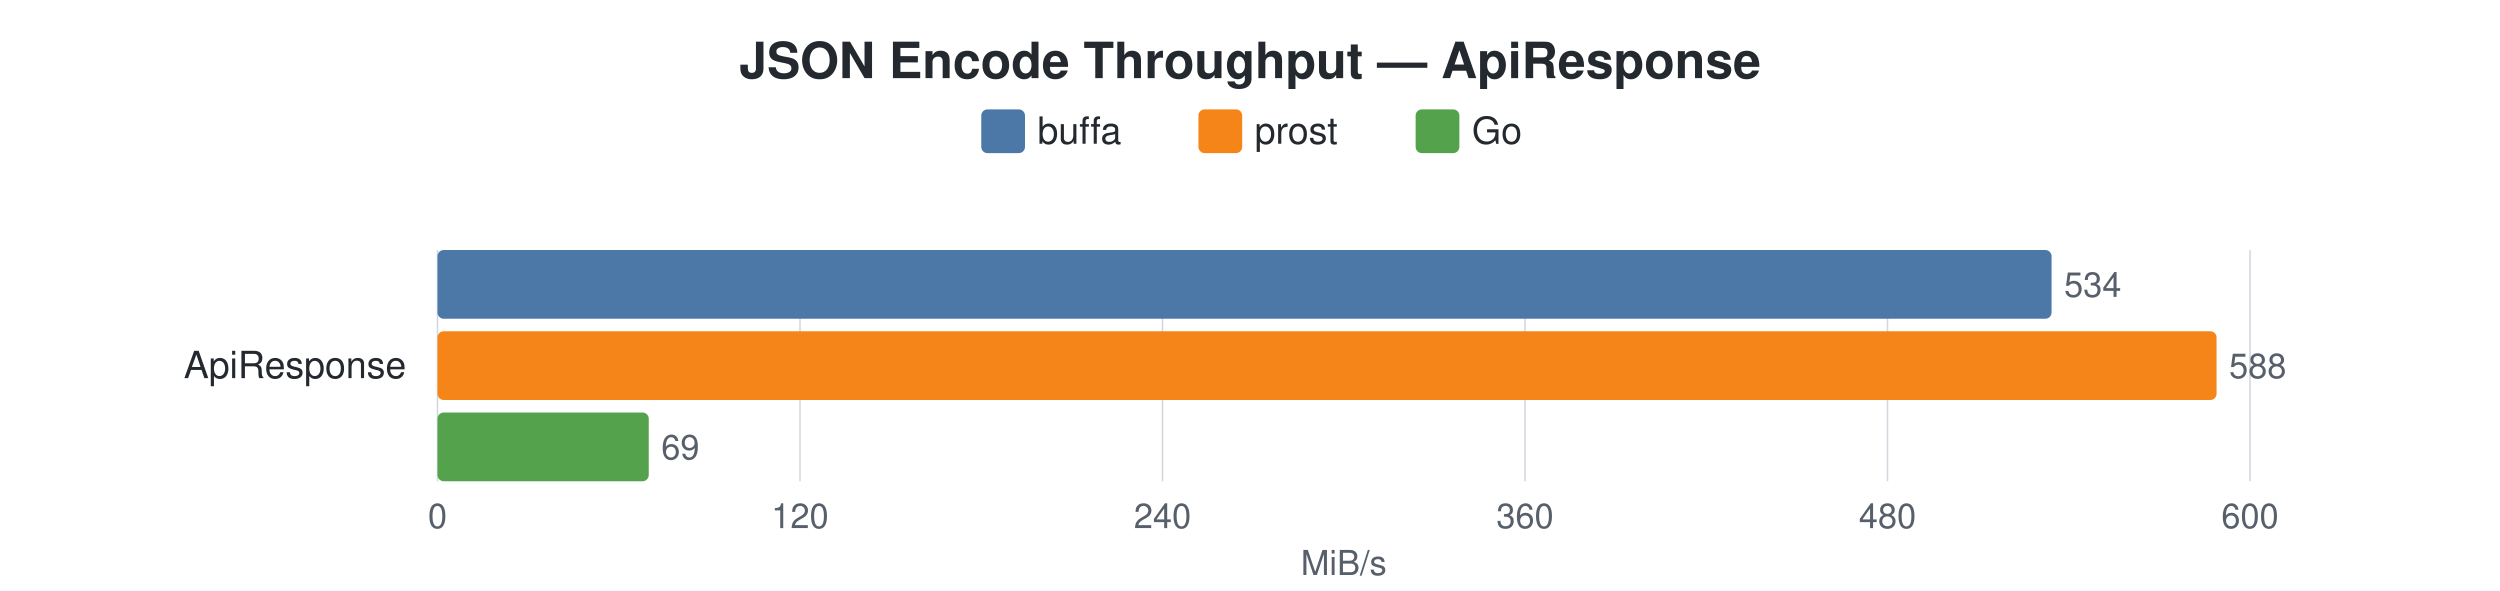
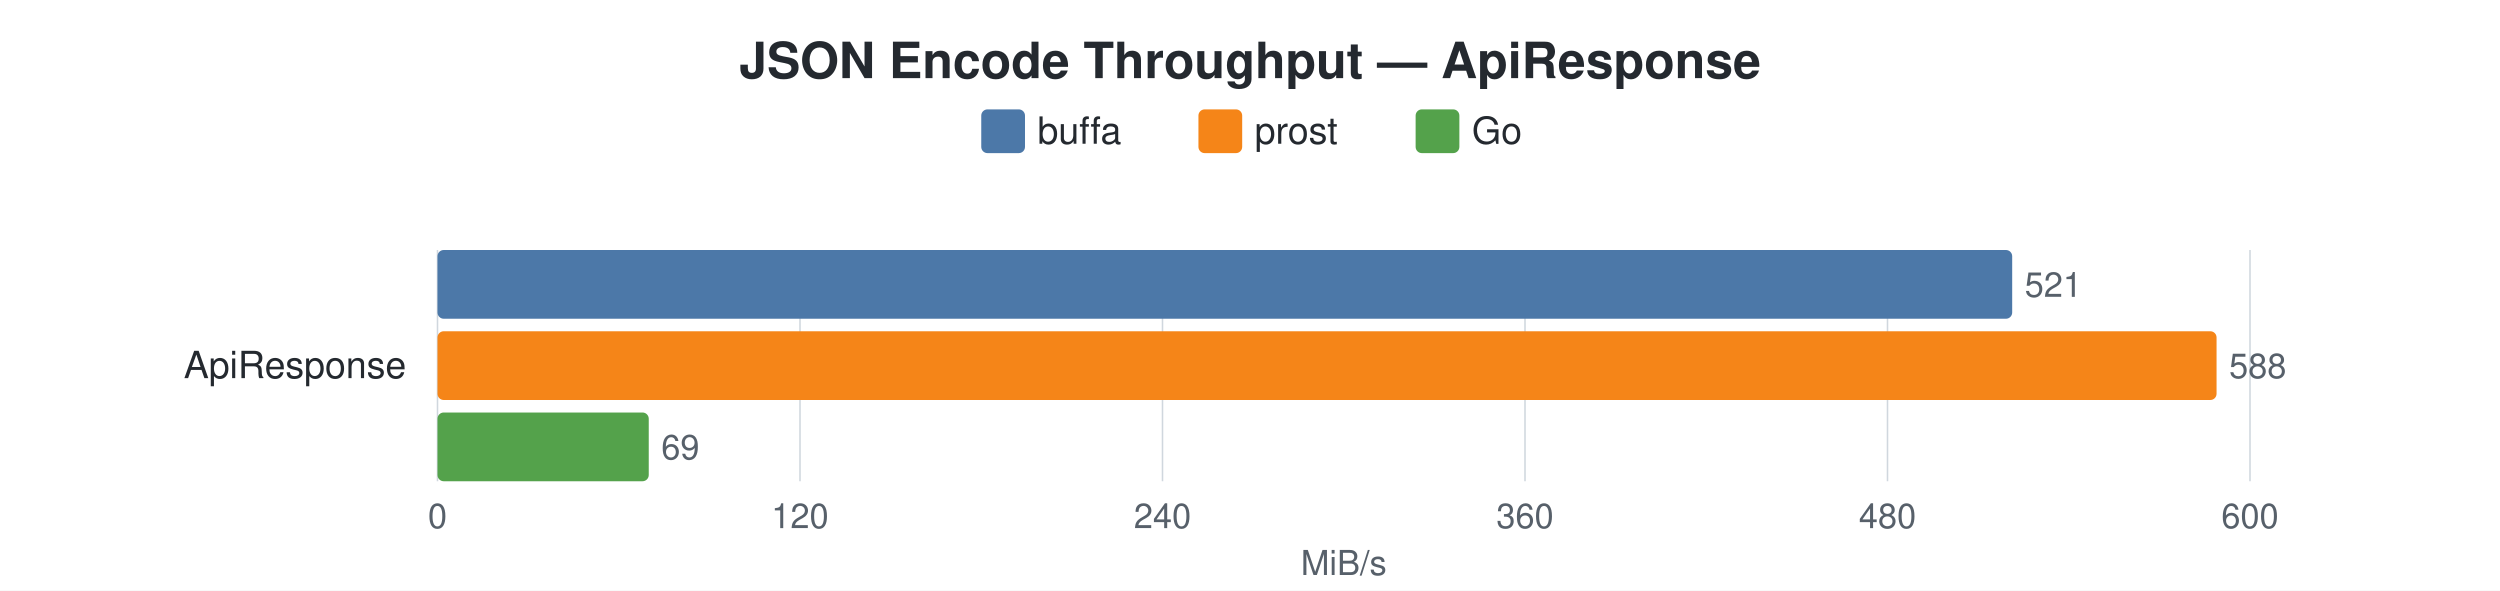
<svg xmlns="http://www.w3.org/2000/svg" width="800" height="189" viewBox="0 0 800 189">
  <style>
    text { font-family: -apple-system, BlinkMacSystemFont, "Segoe UI", Helvetica, Arial, sans-serif; }
    .title { font-size: 16px; font-weight: 600; fill: #24292f; }
    .label { font-size: 12px; fill: #24292f; }
    .value { font-size: 11px; fill: #57606a; }
    .axis-label { font-size: 11px; fill: #57606a; }
    .legend-text { font-size: 12px; fill: #24292f; }
    .grid { stroke: #d0d7de; stroke-width: 0.5; }
  </style>
  <rect width="100%" height="100%" fill="white" />
  <text x="400.0" y="25" text-anchor="middle" class="title">JSON Encode Throughput — ApiResponse</text>
  <rect x="314" y="35" width="14" height="14" rx="2" fill="#4C78A8" />
  <text x="332" y="46" class="legend-text">buffa</text>
  <rect x="383.5" y="35" width="14" height="14" rx="2" fill="#F58518" />
  <text x="401.5" y="46" class="legend-text">prost</text>
  <rect x="453" y="35" width="14" height="14" rx="2" fill="#54A24B" />
  <text x="471" y="46" class="legend-text">Go</text>
  <line x1="140.0" y1="80" x2="140.0" y2="154" class="grid" />
  <text x="140.0" y="169" text-anchor="middle" class="axis-label">0</text>
  <line x1="256.0" y1="80" x2="256.0" y2="154" class="grid" />
  <text x="256.0" y="169" text-anchor="middle" class="axis-label">120</text>
  <line x1="372.0" y1="80" x2="372.0" y2="154" class="grid" />
  <text x="372.0" y="169" text-anchor="middle" class="axis-label">240</text>
  <line x1="488.0" y1="80" x2="488.0" y2="154" class="grid" />
  <text x="488.0" y="169" text-anchor="middle" class="axis-label">360</text>
  <line x1="604.0" y1="80" x2="604.0" y2="154" class="grid" />
  <text x="604.0" y="169" text-anchor="middle" class="axis-label">480</text>
  <line x1="720.0" y1="80" x2="720.0" y2="154" class="grid" />
  <text x="720.0" y="169" text-anchor="middle" class="axis-label">600</text>
  <text x="430.0" y="184" text-anchor="middle" class="axis-label">MiB/s</text>
  <text x="130" y="121.0" text-anchor="end" class="label">ApiResponse</text>
-   <rect x="140" y="80.0" width="516.5" height="22" rx="2" fill="#4C78A8" />
-   <text x="660.5" y="95.0" class="value">534</text>
+   <rect x="140" y="80.0" width="503.9" height="22" rx="2" fill="#4C78A8" />
+   <text x="647.9" y="95.0" class="value">521</text>
  <rect x="140" y="106.0" width="569.3" height="22" rx="2" fill="#F58518" />
  <text x="713.3" y="121.0" class="value">588</text>
  <rect x="140" y="132.0" width="67.6" height="22" rx="2" fill="#54A24B" />
  <text x="211.6" y="147.0" class="value">69</text>
</svg>
